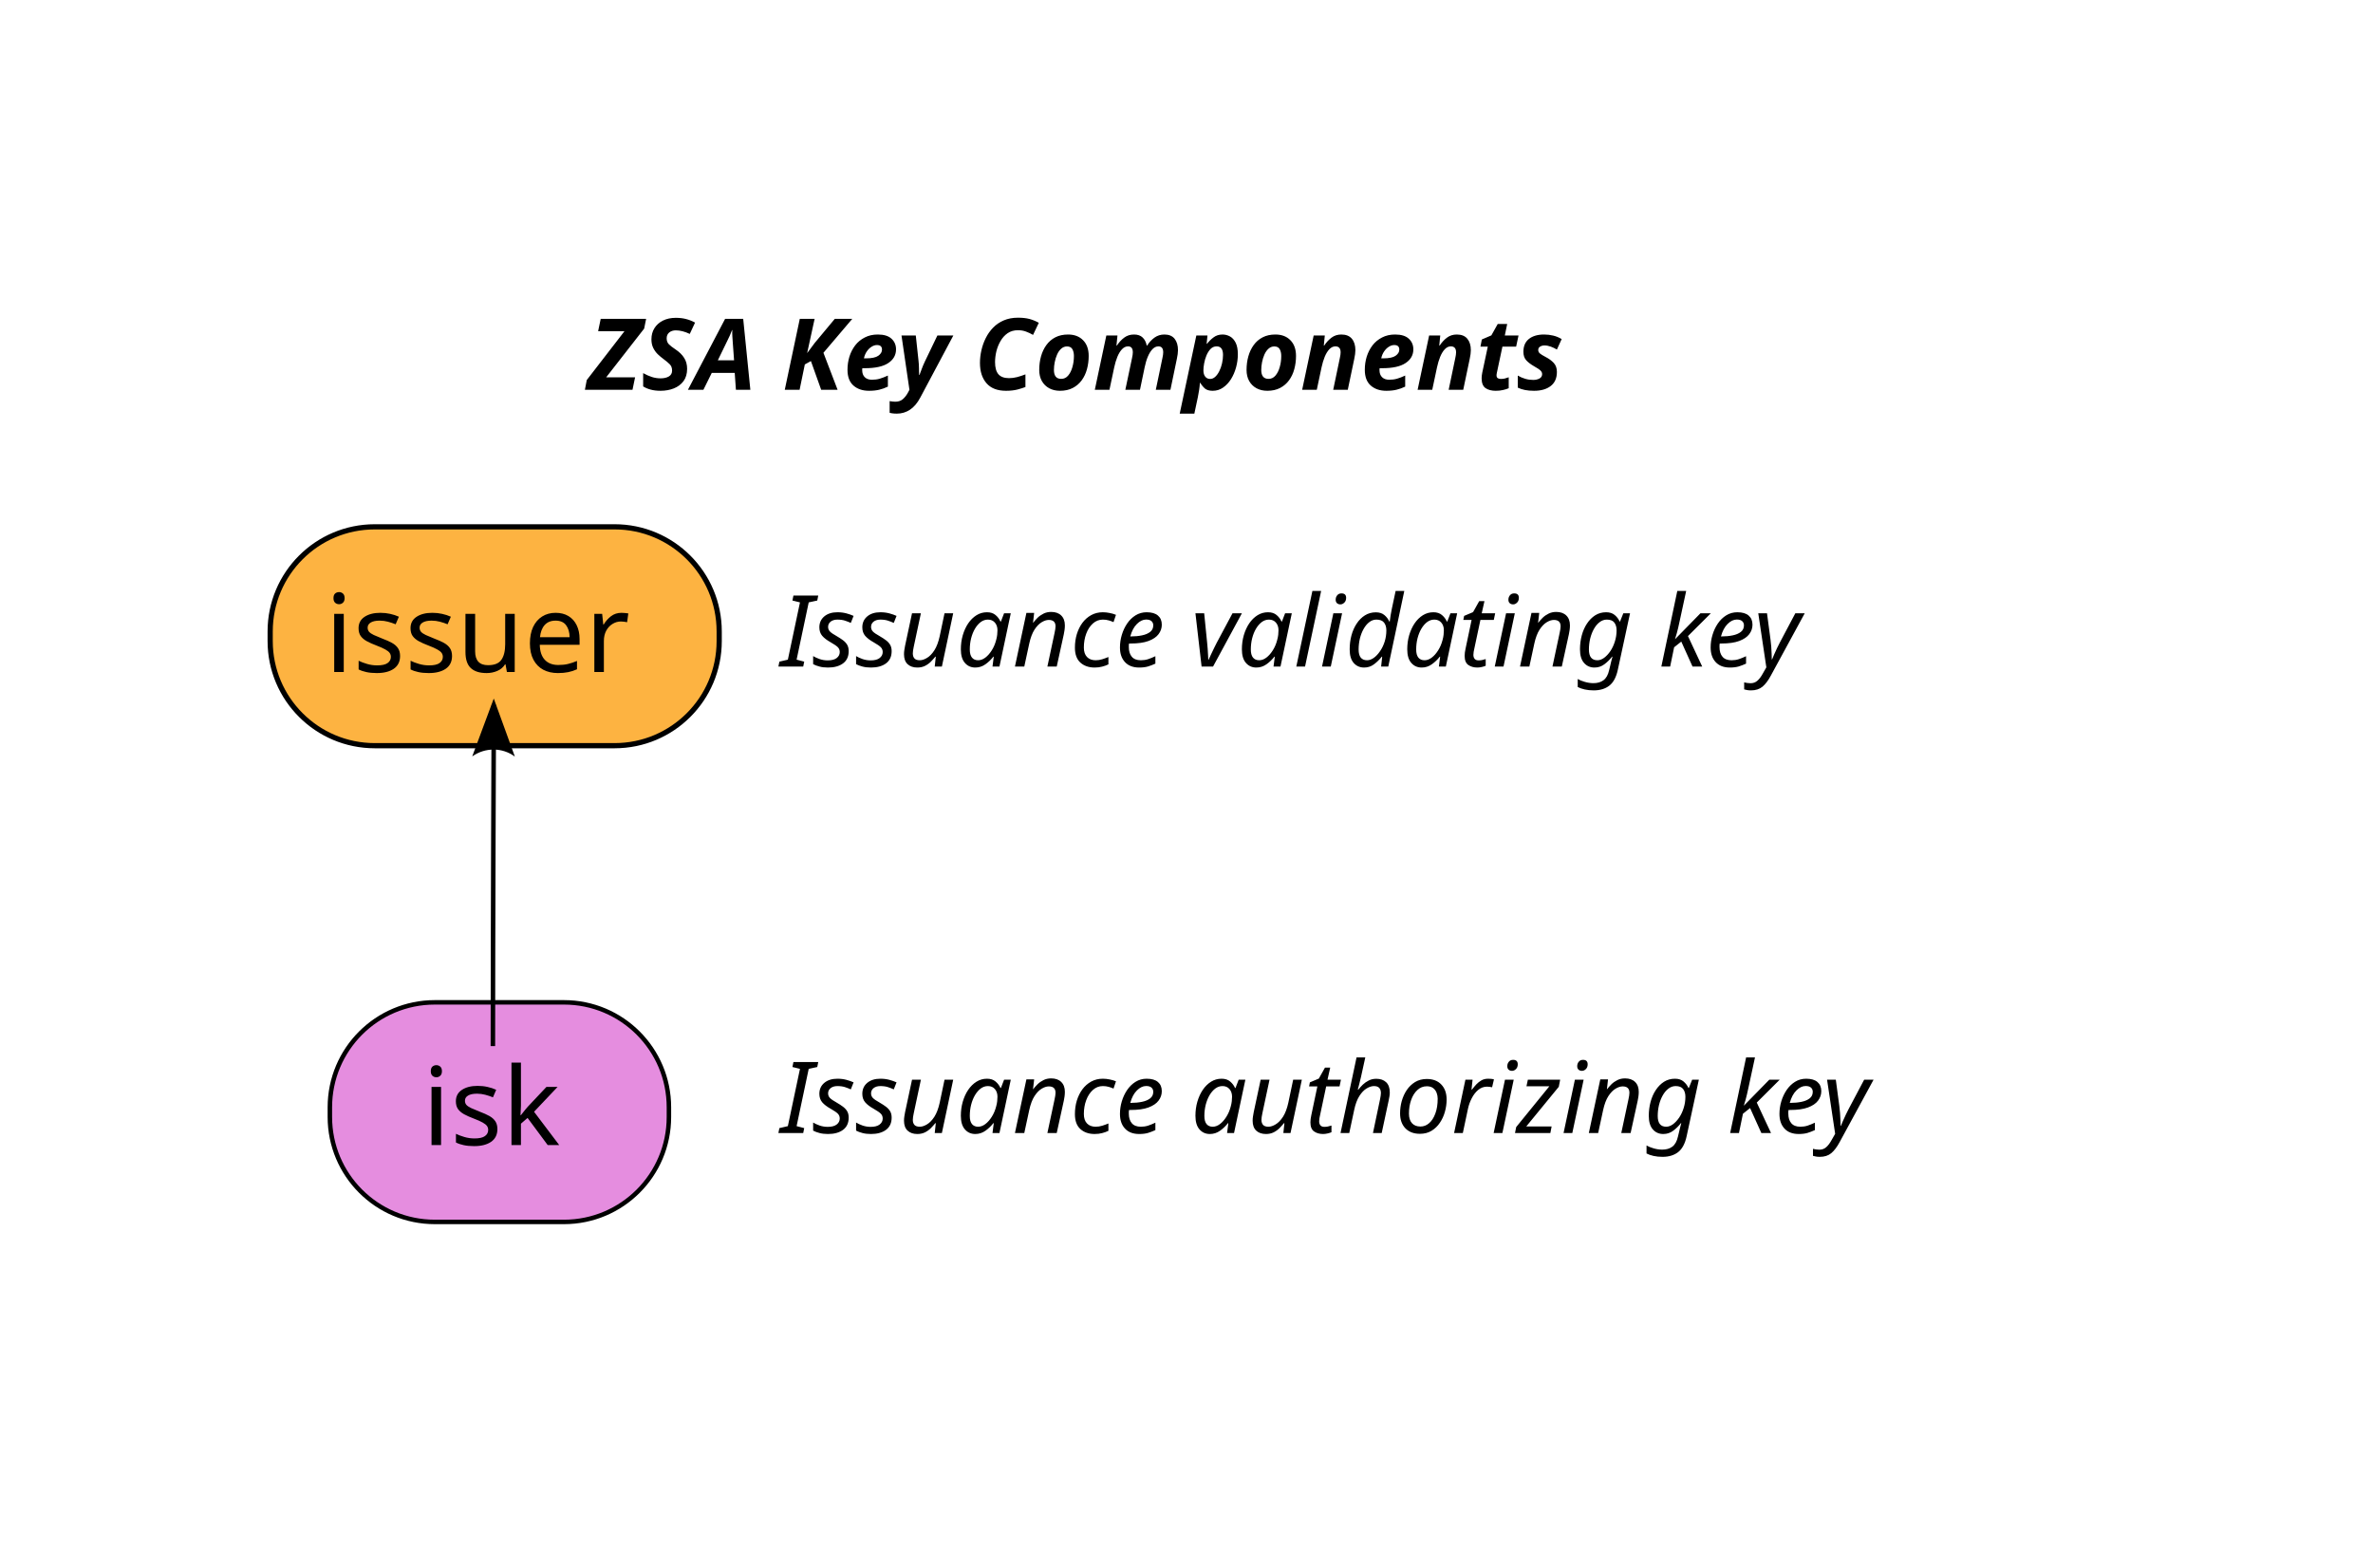
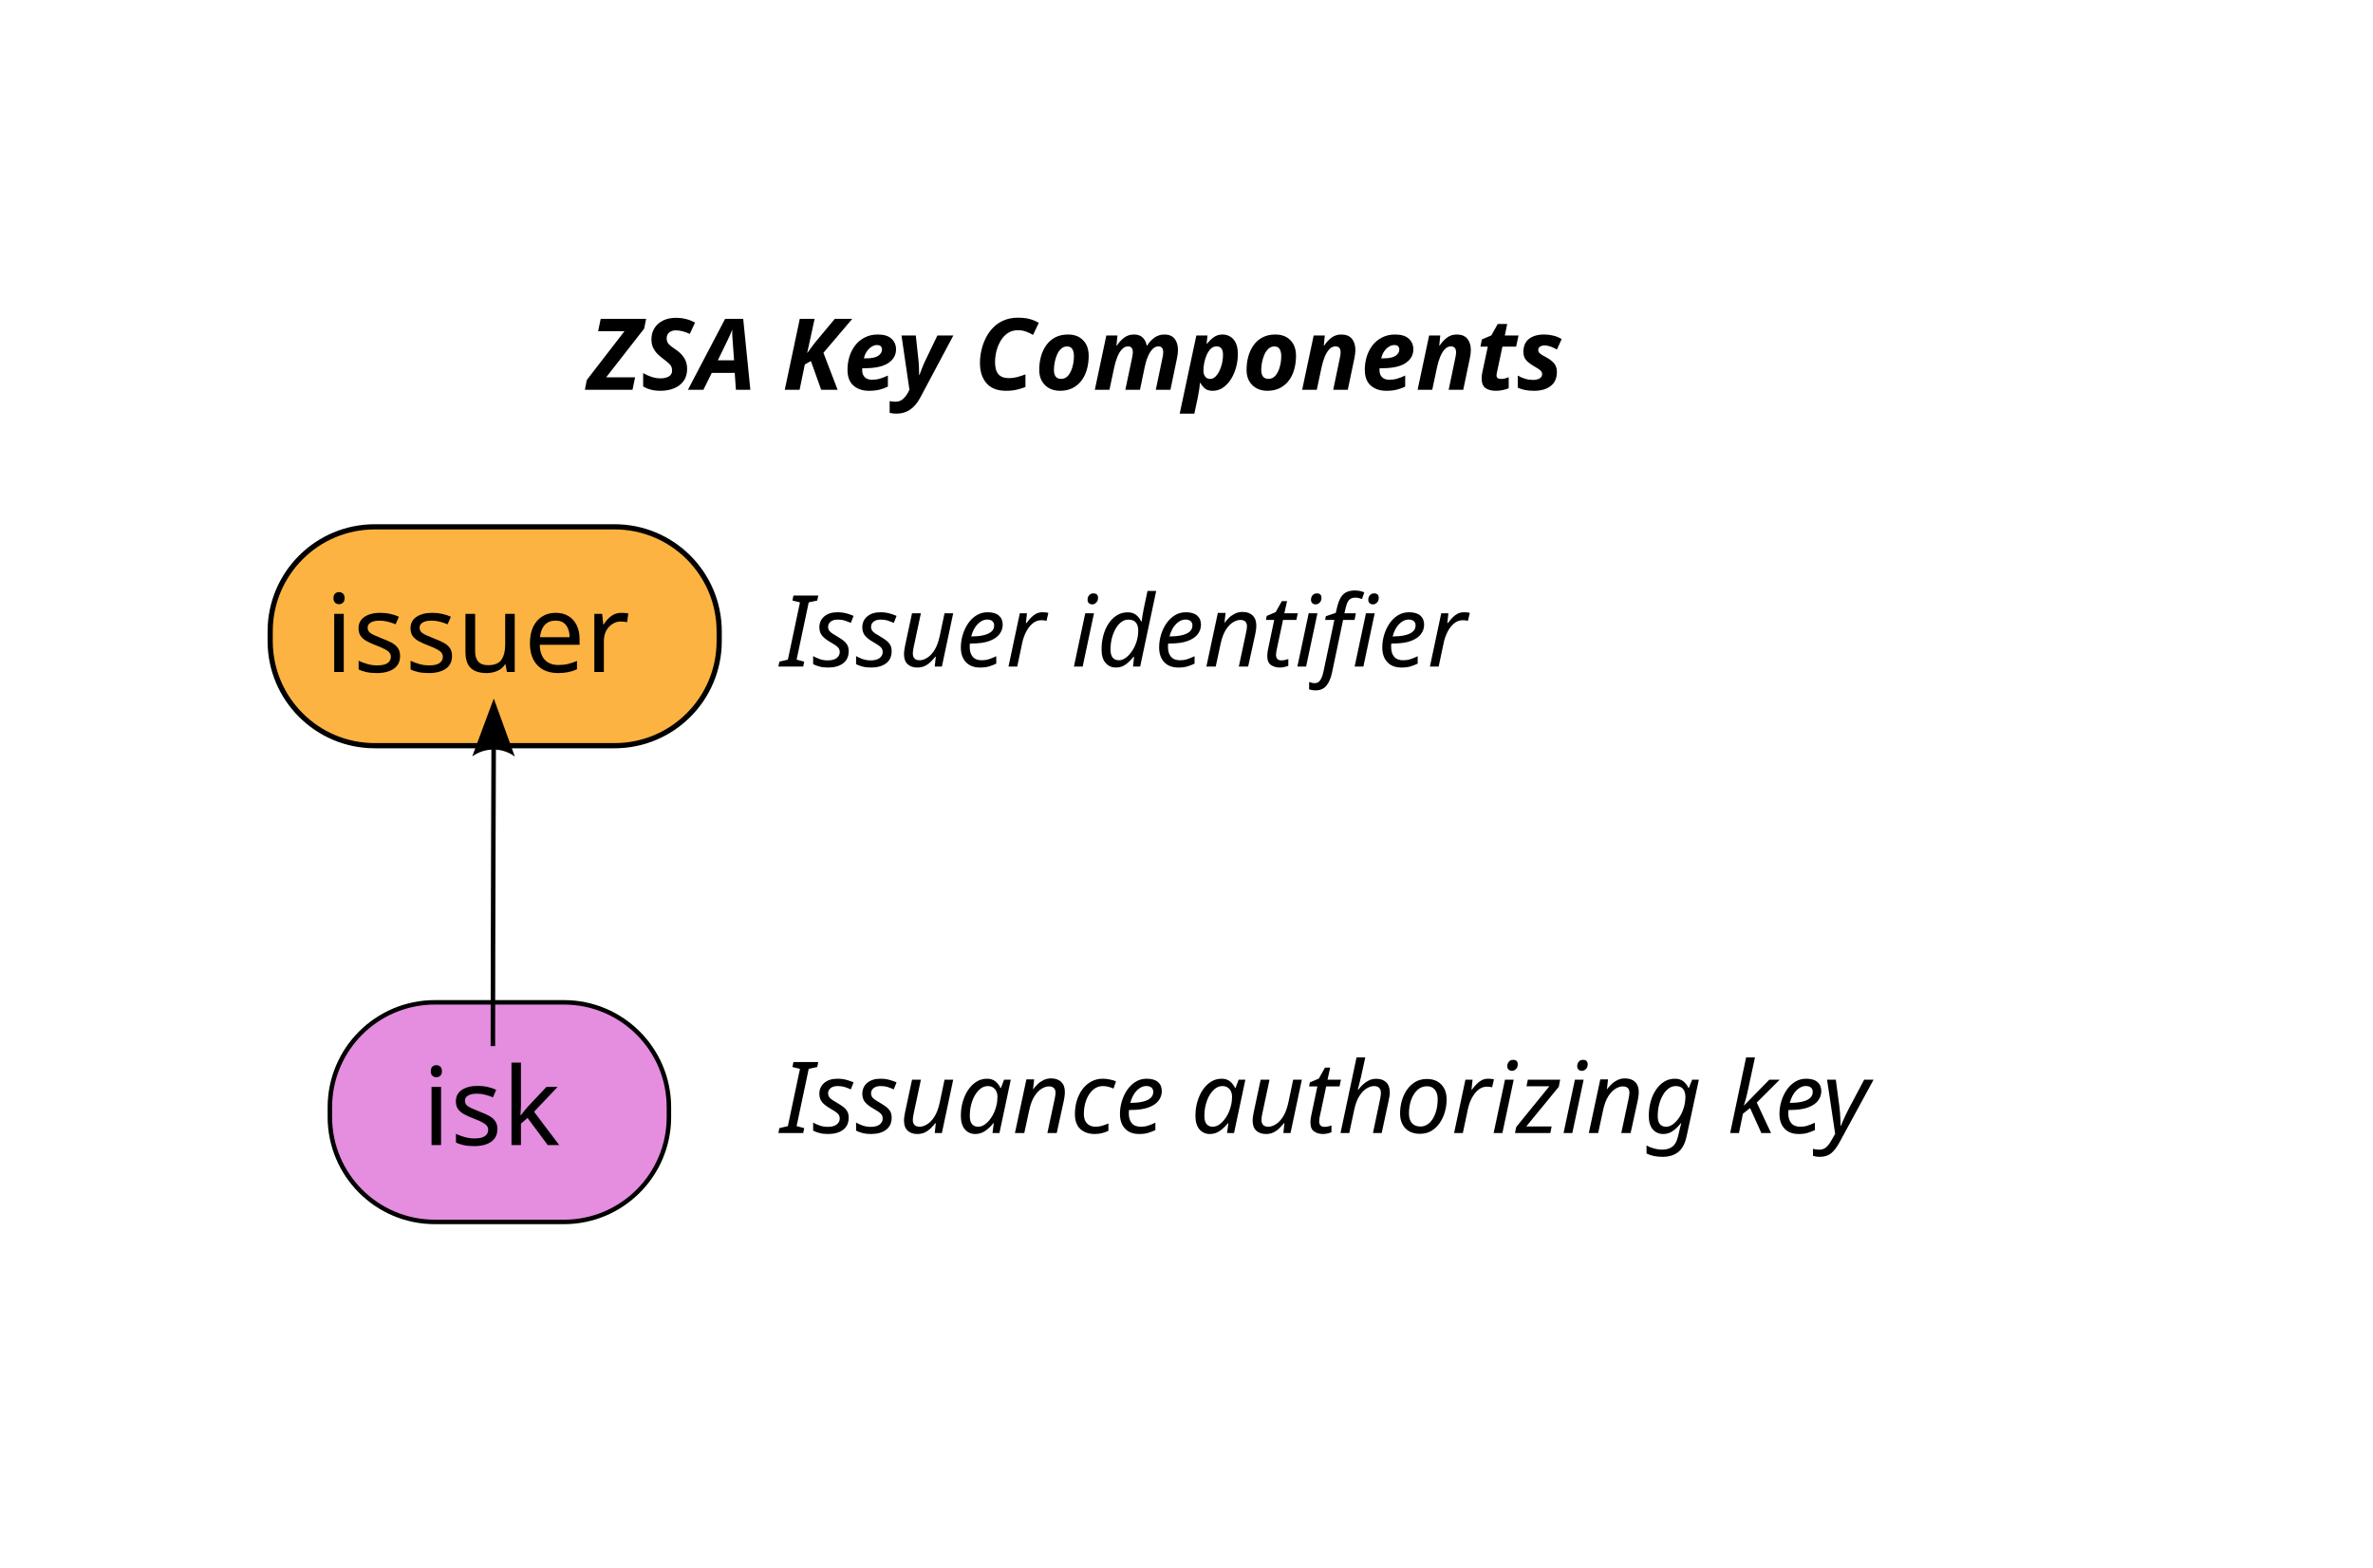
<svg xmlns="http://www.w3.org/2000/svg" width="560" height="370" id="svg2" version="1.1" xml:space="preserve">
  <defs id="defs4">
    <marker style="overflow:visible" id="Arrow2Lend" refX="0" refY="0" orient="auto">
      <path d="M -11.403,-4.733 1.417,-0.019 -11.403,4.695 c 2.048,-2.783 2.036,-6.591 10e-7,-9.428 z" style="fill-rule:evenodd;stroke-width:0.733;stroke-linejoin:round" id="path4007" />
    </marker>
    <marker style="overflow:visible" id="Arrow1Mend" refX="0" refY="0" orient="auto">
      <path style="fill-rule:evenodd;stroke:#000000;stroke-width:0.427pt" d="M -4.267,0 -6.4,2.133 1.067,0 -6.4,-2.133 Z" id="path3995" />
    </marker>
    <marker style="overflow:visible" id="Arrow1Mend-7" refX="0" refY="0" orient="auto">
      <path style="fill-rule:evenodd;stroke:#000000;stroke-width:0.427pt" d="M -4.267,0 -6.4,2.133 1.067,0 -6.4,-2.133 Z" id="path3995-1" />
    </marker>
    <marker style="overflow:visible" id="Arrow1Mend-3" refX="0" refY="0" orient="auto">
      <path style="fill-rule:evenodd;stroke:#000000;stroke-width:0.427pt" d="M -4.267,0 -6.4,2.133 1.067,0 -6.4,-2.133 Z" id="path3995-3" />
    </marker>
    <marker style="overflow:visible" id="Arrow1Mend-3A" refX="0" refY="0" orient="auto">
      <path style="fill:#f10090;fill-rule:evenodd;stroke:#f10090;stroke-width:0.427pt" d="M -4.267,0 -6.4,2.133 1.067,0 -6.4,-2.133 Z" id="path4669" />
    </marker>
    <marker style="overflow:visible" id="Arrow1Mendq" refX="0" refY="0" orient="auto">
      <path style="fill:#000000;fill-rule:evenodd;stroke:#000000;stroke-width:0.427pt" d="M -4.267,0 -6.4,2.133 1.067,0 -6.4,-2.133 Z" id="path4767" />
    </marker>
    <marker style="overflow:visible" id="Arrow1MendJ" refX="0" refY="0" orient="auto">
      <path style="fill:#000000;fill-rule:evenodd;stroke:#000000;stroke-width:0.427pt" d="M -4.267,0 -6.4,2.133 1.067,0 -6.4,-2.133 Z" id="path4770" />
    </marker>
    <marker style="overflow:visible" id="Arrow1Mend-3A2" refX="0" refY="0" orient="auto">
      <path style="fill:#f10090;fill-rule:evenodd;stroke:#f10090;stroke-width:0.427pt" d="M -4.267,0 -6.4,2.133 1.067,0 -6.4,-2.133 Z" id="path4773" />
    </marker>
    <marker style="overflow:visible" id="Arrow2Lendh" refX="0" refY="0" orient="auto">
      <path d="M -11.403,-4.733 1.417,-0.019 -11.403,4.695 c 2.048,-2.783 2.036,-6.591 10e-7,-9.428 z" style="fill:#f10090;fill-rule:evenodd;stroke:#f10090;stroke-width:0.733;stroke-linejoin:round" id="path5670" />
    </marker>
    <marker style="overflow:visible" id="Arrow2Lend-2" refX="0" refY="0" orient="auto">
      <path d="M -11.403,-4.733 1.417,-0.019 -11.403,4.695 c 2.048,-2.783 2.036,-6.591 10e-7,-9.428 z" style="fill-rule:evenodd;stroke-width:0.733;stroke-linejoin:round" id="path4007-6" />
    </marker>
    <marker style="overflow:visible" id="Arrow2Lend-2-8" refX="0" refY="0" orient="auto">
      <path d="M -11.403,-4.733 1.417,-0.019 -11.403,4.695 c 2.048,-2.783 2.036,-6.591 10e-7,-9.428 z" style="fill-rule:evenodd;stroke-width:0.733;stroke-linejoin:round" id="path4007-6-7" />
    </marker>
  </defs>
  <g id="layer1" transform="translate(0,-752.5196)">
    <rect ry="24.768" y="989.073" x="77.844" height="51.821" width="80.012" id="rect2985-9-36-9-2" style="fill:#e58ddf;fill-opacity:1;stroke:#000000;stroke-width:1.055;stroke-miterlimit:4;stroke-dasharray:none;stroke-dashoffset:0;stroke-opacity:1" />
    <rect ry="24.686" y="876.851" x="63.759" height="51.65" width="105.963" id="rect2985-9-7-8" style="fill:#fdb341;fill-opacity:1;stroke:#000000;stroke-width:1.226;stroke-miterlimit:4;stroke-dasharray:none;stroke-dashoffset:0;stroke-opacity:1" />
    <text id="text3850" y="909.824" x="184.16" style="font-style:italic;font-variant:normal;font-weight:normal;font-stretch:normal;font-size:19.2px;line-height:125%;font-family:Serif;-inkscape-font-specification:'Serif Italic';letter-spacing:0px;word-spacing:0px;fill:#000000;fill-opacity:1;stroke:none;stroke-width:1.067" xml:space="preserve">
-       <tspan style="font-style:italic;font-variant:normal;font-weight:normal;font-stretch:normal;font-size:23.467px;font-family:Quattrocento;-inkscape-font-specification:'Quattrocento Italic';stroke-width:1.067" y="909.824" x="184.16" id="tspan3852">Issuance validating key</tspan>
+       <tspan style="font-style:italic;font-variant:normal;font-weight:normal;font-stretch:normal;font-size:23.467px;font-family:Quattrocento;-inkscape-font-specification:'Quattrocento Italic';stroke-width:1.067" y="909.824" x="184.16" id="tspan3852">Issuer identifier</tspan>
    </text>
    <text id="text3850-7" y="844.51" x="138.731" style="font-style:italic;font-variant:normal;font-weight:normal;font-stretch:normal;font-size:19.2px;line-height:125%;font-family:Serif;-inkscape-font-specification:'Serif Italic';letter-spacing:0px;word-spacing:0px;fill:#000000;fill-opacity:1;stroke:none;stroke-width:1.067" xml:space="preserve">
      <tspan style="font-style:italic;font-variant:normal;font-weight:bold;font-stretch:normal;font-size:23.467px;font-family:Quattrocento;-inkscape-font-specification:'Quattrocento Italic';stroke-width:1.067" y="844.51" x="138.731" id="tspan3852-97">ZSA Key Components</tspan>
    </text>
    <text id="text3755-6" y="1022.754" x="99.665" style="font-style:normal;font-weight:normal;font-size:25.6px;line-height:125%;font-family:Sans;letter-spacing:0px;word-spacing:0px;fill:#000000;fill-opacity:1;stroke:none;stroke-width:1.067" xml:space="preserve">
      <tspan y="1022.754" x="99.665" id="tspan3757-7" style="stroke-width:1.067">isk</tspan>
    </text>
    <text id="text3755-6-6" y="911.113" x="76.699" style="font-style:normal;font-weight:normal;font-size:25.6px;line-height:125%;font-family:Sans;letter-spacing:0px;word-spacing:0px;fill:#000000;fill-opacity:1;stroke:none;stroke-width:1.067" xml:space="preserve">
      <tspan y="911.113" x="76.699" id="tspan3757-7-0" style="stroke-width:1.067">issuer</tspan>
    </text>
    <text id="text3850-3-0" y="1019.912" x="184.16" style="font-style:italic;font-variant:normal;font-weight:normal;font-stretch:normal;font-size:19.2px;line-height:125%;font-family:Serif;-inkscape-font-specification:'Serif Italic';letter-spacing:0px;word-spacing:0px;fill:#000000;fill-opacity:1;stroke:none;stroke-width:1.067" xml:space="preserve">
      <tspan style="font-style:italic;font-variant:normal;font-weight:normal;font-stretch:normal;font-size:23.467px;font-family:Quattrocento;-inkscape-font-specification:'Quattrocento Italic';stroke-width:1.067" y="1019.912" x="184.16" id="tspan3852-9-93">Issuance authorizing key</tspan>
    </text>
    <path id="path3980-1" d="m 116.315,999.401 c -0.003,-22.79 0.224,-80.516 0.224,-80.516" style="fill:none;stroke:#000000;stroke-width:1.067px;stroke-linecap:butt;stroke-linejoin:miter;stroke-opacity:1;marker-end:url(#Arrow2Lend-2)" />
  </g>
</svg>
